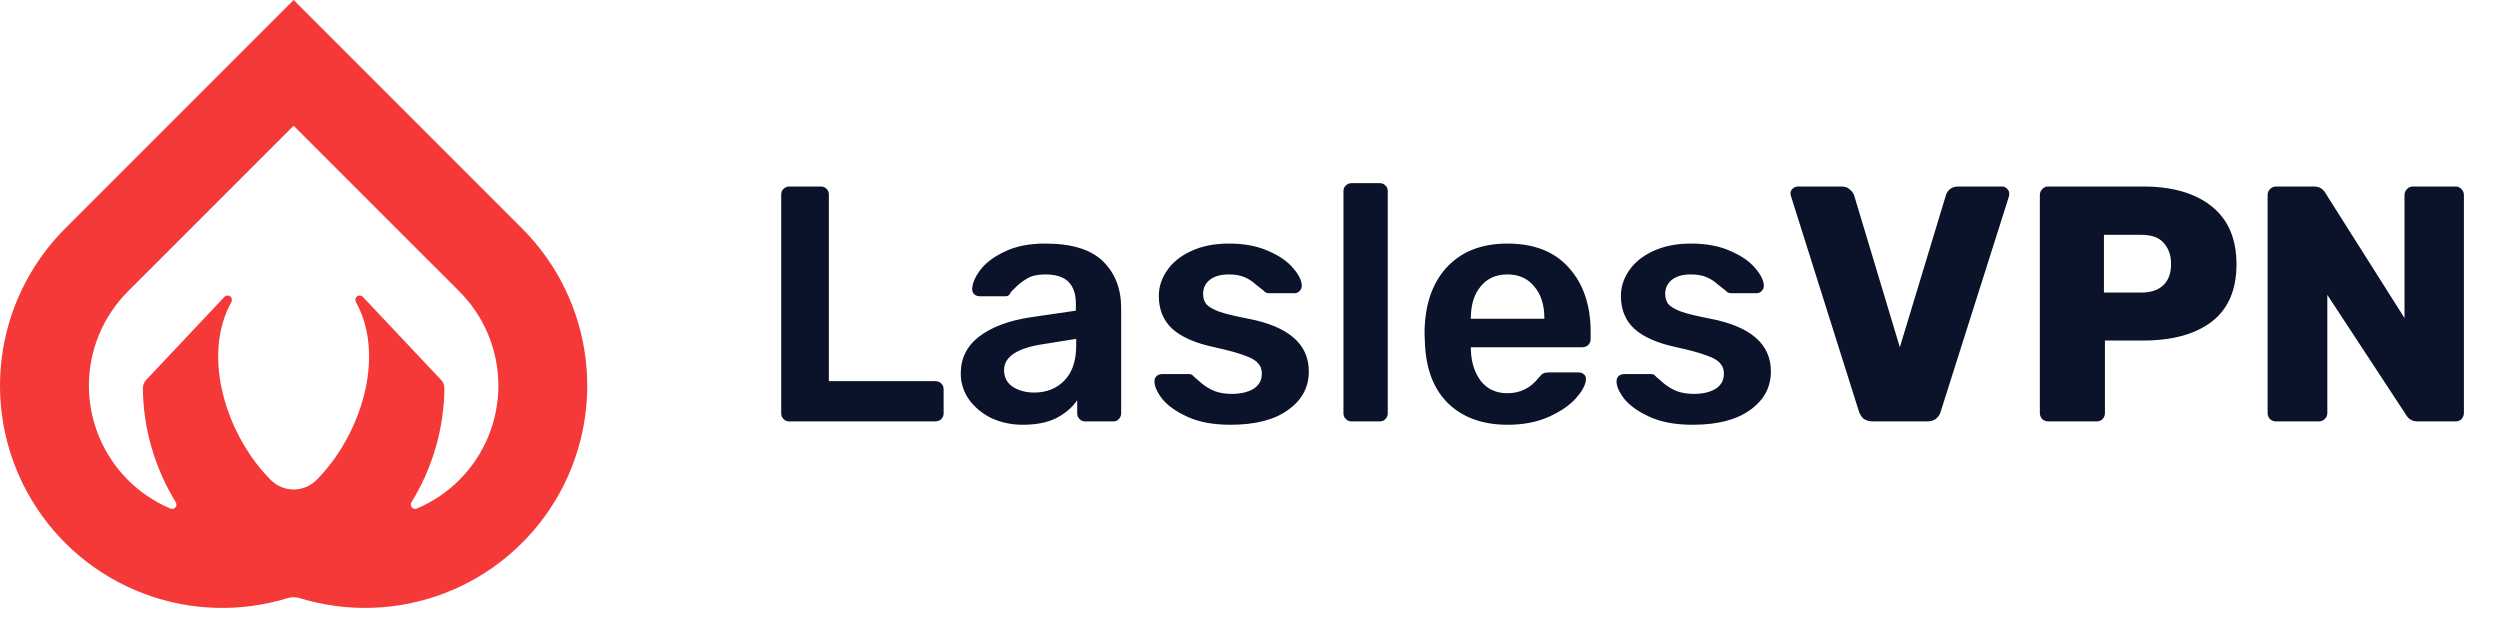
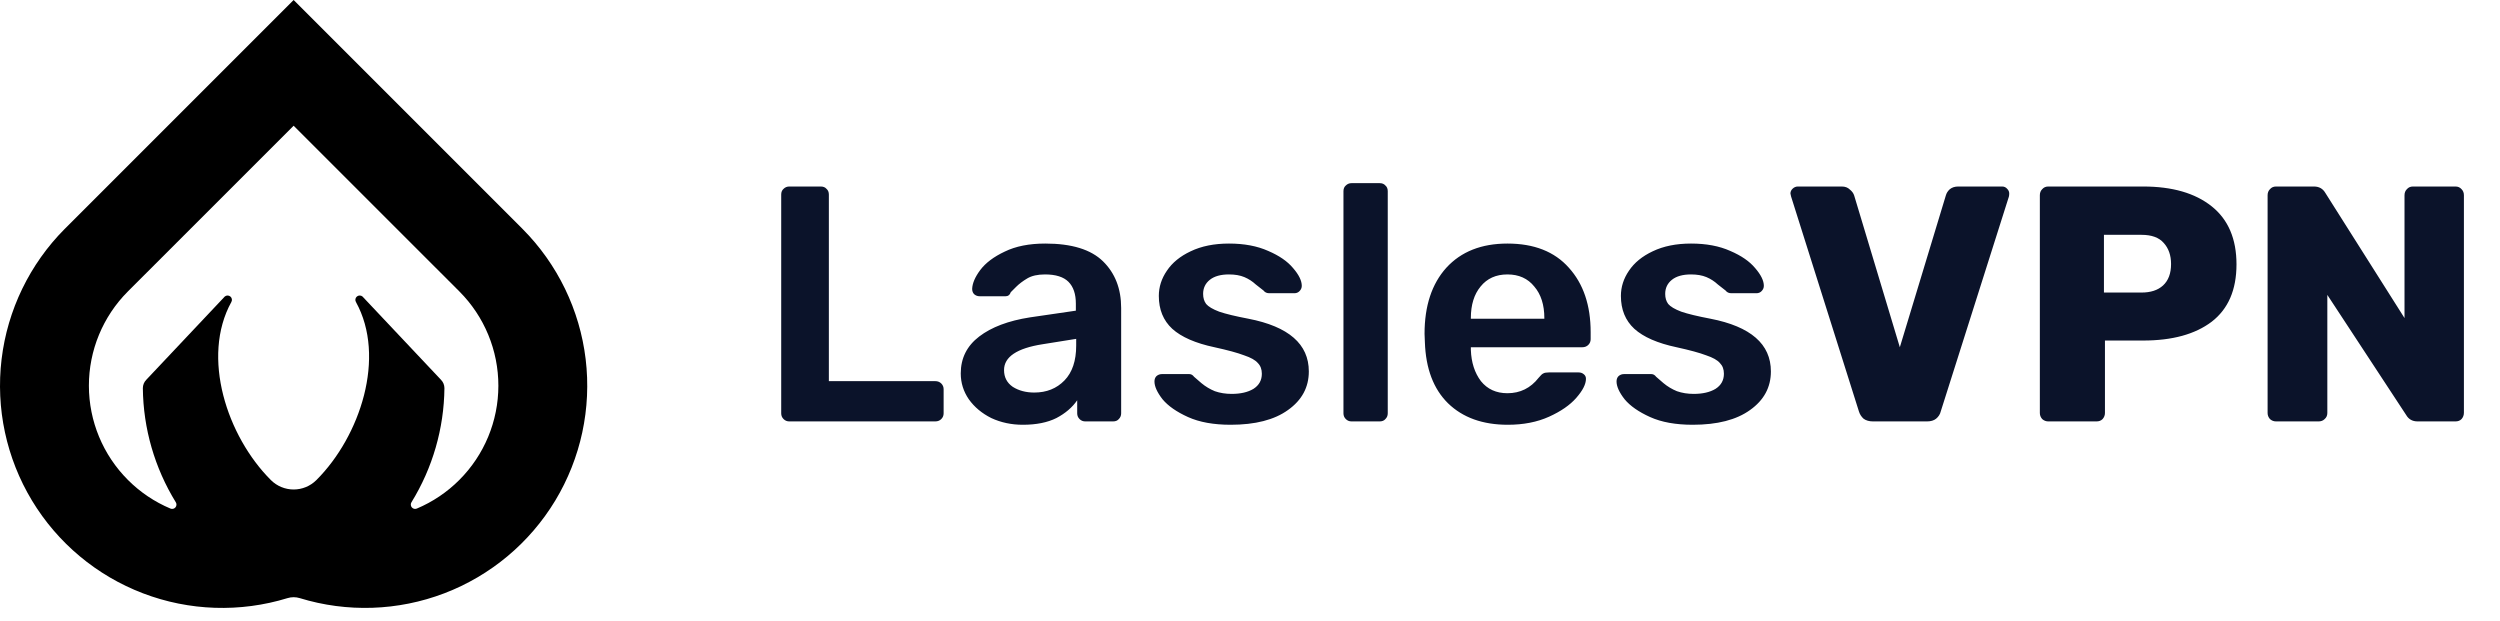
<svg xmlns="http://www.w3.org/2000/svg" width="149" height="37" viewBox="0 0 149 37" fill="none">
  <path d="M47.04 25.116C46.907 25.116 46.793 25.07 46.7 24.976C46.607 24.883 46.56 24.77 46.56 24.636V11.596C46.56 11.45 46.607 11.336 46.7 11.256C46.793 11.163 46.907 11.116 47.04 11.116H48.92C49.067 11.116 49.18 11.163 49.26 11.256C49.353 11.336 49.4 11.45 49.4 11.596V22.716H55.74C55.887 22.716 56.007 22.763 56.1 22.856C56.193 22.95 56.24 23.063 56.24 23.196V24.636C56.24 24.77 56.193 24.883 56.1 24.976C56.007 25.07 55.887 25.116 55.74 25.116H47.04ZM60.961 25.316C60.281 25.316 59.654 25.183 59.081 24.916C58.521 24.636 58.074 24.263 57.741 23.796C57.421 23.329 57.261 22.816 57.261 22.256C57.261 21.349 57.628 20.616 58.361 20.056C59.094 19.496 60.101 19.116 61.381 18.916L64.121 18.516V18.096C64.121 17.523 63.974 17.09 63.681 16.796C63.388 16.503 62.921 16.356 62.281 16.356C61.841 16.356 61.488 16.436 61.221 16.596C60.954 16.756 60.734 16.923 60.561 17.096C60.401 17.256 60.294 17.363 60.241 17.416C60.188 17.576 60.088 17.656 59.941 17.656H58.381C58.261 17.656 58.154 17.616 58.061 17.536C57.981 17.456 57.941 17.349 57.941 17.216C57.954 16.883 58.114 16.509 58.421 16.096C58.741 15.669 59.228 15.303 59.881 14.996C60.534 14.676 61.341 14.516 62.301 14.516C63.874 14.516 65.021 14.87 65.741 15.576C66.461 16.283 66.821 17.209 66.821 18.356V24.636C66.821 24.77 66.774 24.883 66.681 24.976C66.601 25.07 66.488 25.116 66.341 25.116H64.681C64.548 25.116 64.434 25.07 64.341 24.976C64.248 24.883 64.201 24.77 64.201 24.636V23.856C63.908 24.283 63.494 24.636 62.961 24.916C62.428 25.183 61.761 25.316 60.961 25.316ZM61.641 23.396C62.374 23.396 62.974 23.156 63.441 22.676C63.908 22.196 64.141 21.503 64.141 20.596V20.196L62.141 20.516C60.608 20.756 59.841 21.27 59.841 22.056C59.841 22.483 60.014 22.816 60.361 23.056C60.721 23.283 61.148 23.396 61.641 23.396ZM73.346 25.316C72.333 25.316 71.486 25.163 70.806 24.856C70.126 24.549 69.62 24.196 69.286 23.796C68.966 23.383 68.806 23.029 68.806 22.736C68.806 22.603 68.846 22.496 68.926 22.416C69.02 22.336 69.126 22.296 69.246 22.296H70.886C70.993 22.296 71.086 22.349 71.166 22.456C71.233 22.509 71.38 22.636 71.606 22.836C71.846 23.036 72.113 23.196 72.406 23.316C72.713 23.423 73.046 23.476 73.406 23.476C73.94 23.476 74.373 23.376 74.706 23.176C75.04 22.963 75.206 22.663 75.206 22.276C75.206 22.009 75.126 21.796 74.966 21.636C74.82 21.463 74.546 21.309 74.146 21.176C73.76 21.029 73.173 20.869 72.386 20.696C71.253 20.456 70.413 20.09 69.866 19.596C69.333 19.103 69.066 18.45 69.066 17.636C69.066 17.103 69.226 16.603 69.546 16.136C69.866 15.656 70.34 15.27 70.966 14.976C71.606 14.669 72.366 14.516 73.246 14.516C74.153 14.516 74.933 14.663 75.586 14.956C76.24 15.236 76.733 15.576 77.066 15.976C77.413 16.376 77.586 16.73 77.586 17.036C77.586 17.156 77.54 17.263 77.446 17.356C77.366 17.436 77.266 17.476 77.146 17.476H75.646C75.5 17.476 75.386 17.423 75.306 17.316C75.213 17.25 75.06 17.13 74.846 16.956C74.646 16.77 74.42 16.623 74.166 16.516C73.913 16.41 73.606 16.356 73.246 16.356C72.753 16.356 72.373 16.463 72.106 16.676C71.84 16.89 71.706 17.169 71.706 17.516C71.706 17.756 71.766 17.956 71.886 18.116C72.02 18.276 72.28 18.43 72.666 18.576C73.053 18.709 73.633 18.849 74.406 18.996C76.806 19.463 78.006 20.509 78.006 22.136C78.006 23.083 77.593 23.849 76.766 24.436C75.953 25.023 74.813 25.316 73.346 25.316ZM80.55 25.116C80.417 25.116 80.304 25.07 80.21 24.976C80.117 24.883 80.07 24.77 80.07 24.636V11.396C80.07 11.249 80.117 11.136 80.21 11.056C80.304 10.963 80.417 10.916 80.55 10.916H82.231C82.377 10.916 82.49 10.963 82.57 11.056C82.664 11.136 82.71 11.249 82.71 11.396V24.636C82.71 24.77 82.664 24.883 82.57 24.976C82.49 25.07 82.377 25.116 82.231 25.116H80.55ZM89.863 25.316C88.37 25.316 87.183 24.89 86.303 24.036C85.436 23.183 84.976 21.97 84.923 20.396L84.903 19.896C84.903 18.23 85.336 16.916 86.203 15.956C87.083 14.996 88.296 14.516 89.843 14.516C91.43 14.516 92.65 14.996 93.503 15.956C94.37 16.916 94.803 18.196 94.803 19.796V20.216C94.803 20.349 94.756 20.463 94.663 20.556C94.57 20.649 94.45 20.696 94.303 20.696H87.663V20.856C87.69 21.603 87.89 22.223 88.263 22.716C88.65 23.196 89.176 23.436 89.843 23.436C90.603 23.436 91.223 23.13 91.703 22.516C91.823 22.369 91.916 22.283 91.983 22.256C92.05 22.216 92.163 22.196 92.323 22.196H94.083C94.203 22.196 94.303 22.23 94.383 22.296C94.476 22.363 94.523 22.456 94.523 22.576C94.523 22.896 94.33 23.276 93.943 23.716C93.57 24.143 93.03 24.516 92.323 24.836C91.616 25.156 90.796 25.316 89.863 25.316ZM92.043 18.996V18.956C92.043 18.169 91.843 17.543 91.443 17.076C91.056 16.596 90.523 16.356 89.843 16.356C89.163 16.356 88.63 16.596 88.243 17.076C87.856 17.543 87.663 18.169 87.663 18.956V18.996H92.043ZM100.885 25.316C99.872 25.316 99.025 25.163 98.346 24.856C97.665 24.549 97.159 24.196 96.826 23.796C96.505 23.383 96.346 23.029 96.346 22.736C96.346 22.603 96.385 22.496 96.466 22.416C96.559 22.336 96.665 22.296 96.785 22.296H98.425C98.532 22.296 98.626 22.349 98.706 22.456C98.772 22.509 98.919 22.636 99.145 22.836C99.385 23.036 99.652 23.196 99.945 23.316C100.252 23.423 100.585 23.476 100.945 23.476C101.479 23.476 101.912 23.376 102.245 23.176C102.579 22.963 102.745 22.663 102.745 22.276C102.745 22.009 102.665 21.796 102.505 21.636C102.359 21.463 102.085 21.309 101.685 21.176C101.299 21.029 100.712 20.869 99.925 20.696C98.792 20.456 97.952 20.09 97.406 19.596C96.872 19.103 96.606 18.45 96.606 17.636C96.606 17.103 96.766 16.603 97.085 16.136C97.406 15.656 97.879 15.27 98.505 14.976C99.145 14.669 99.906 14.516 100.785 14.516C101.692 14.516 102.472 14.663 103.125 14.956C103.779 15.236 104.272 15.576 104.605 15.976C104.952 16.376 105.125 16.73 105.125 17.036C105.125 17.156 105.079 17.263 104.985 17.356C104.905 17.436 104.805 17.476 104.685 17.476H103.185C103.039 17.476 102.925 17.423 102.845 17.316C102.752 17.25 102.599 17.13 102.385 16.956C102.185 16.77 101.959 16.623 101.705 16.516C101.452 16.41 101.145 16.356 100.785 16.356C100.292 16.356 99.912 16.463 99.645 16.676C99.379 16.89 99.246 17.169 99.246 17.516C99.246 17.756 99.305 17.956 99.425 18.116C99.559 18.276 99.819 18.43 100.205 18.576C100.592 18.709 101.172 18.849 101.945 18.996C104.345 19.463 105.545 20.509 105.545 22.136C105.545 23.083 105.132 23.849 104.305 24.436C103.492 25.023 102.352 25.316 100.885 25.316ZM111.63 25.116C111.403 25.116 111.216 25.063 111.07 24.956C110.936 24.836 110.843 24.689 110.79 24.516L106.75 11.716L106.71 11.536C106.71 11.43 106.75 11.336 106.83 11.256C106.923 11.163 107.03 11.116 107.15 11.116H109.77C109.97 11.116 110.13 11.176 110.25 11.296C110.383 11.403 110.47 11.523 110.51 11.656L113.23 20.696L115.97 11.656C116.01 11.509 116.09 11.383 116.21 11.276C116.343 11.169 116.51 11.116 116.71 11.116H119.33C119.45 11.116 119.55 11.163 119.63 11.256C119.71 11.336 119.75 11.43 119.75 11.536C119.75 11.603 119.743 11.663 119.73 11.716L115.67 24.516C115.63 24.689 115.536 24.836 115.39 24.956C115.256 25.063 115.076 25.116 114.85 25.116H111.63ZM122.075 25.116C121.942 25.116 121.822 25.07 121.715 24.976C121.622 24.869 121.575 24.75 121.575 24.616V11.636C121.575 11.489 121.622 11.37 121.715 11.276C121.808 11.169 121.928 11.116 122.075 11.116H127.735C129.468 11.116 130.828 11.509 131.815 12.296C132.802 13.083 133.295 14.236 133.295 15.756C133.295 17.276 132.802 18.416 131.815 19.176C130.828 19.923 129.468 20.296 127.735 20.296H125.455V24.616C125.455 24.75 125.408 24.869 125.315 24.976C125.222 25.07 125.102 25.116 124.955 25.116H122.075ZM127.635 17.436C128.182 17.436 128.608 17.296 128.915 17.016C129.235 16.723 129.395 16.296 129.395 15.736C129.395 15.216 129.248 14.796 128.955 14.476C128.675 14.156 128.235 13.996 127.635 13.996H125.395V17.436H127.635ZM135.649 25.116C135.516 25.116 135.396 25.07 135.289 24.976C135.196 24.869 135.149 24.75 135.149 24.616V11.636C135.149 11.489 135.196 11.37 135.289 11.276C135.382 11.169 135.502 11.116 135.649 11.116H137.909C138.216 11.116 138.442 11.243 138.589 11.496L143.309 18.956V11.636C143.309 11.489 143.356 11.37 143.449 11.276C143.542 11.169 143.662 11.116 143.809 11.116H146.349C146.496 11.116 146.616 11.169 146.709 11.276C146.802 11.37 146.849 11.489 146.849 11.636V24.596C146.849 24.743 146.802 24.869 146.709 24.976C146.616 25.07 146.496 25.116 146.349 25.116H144.089C143.782 25.116 143.556 24.989 143.409 24.736L138.709 17.576V24.616C138.709 24.763 138.656 24.883 138.549 24.976C138.456 25.07 138.336 25.116 138.189 25.116H135.649Z" fill="#0B132A" />
-   <path d="M31.147 13.648L31.125 13.626C31.124 13.625 31.122 13.623 31.122 13.621L17.501 0L3.88 13.621C3.878 13.623 3.876 13.626 3.876 13.626L3.853 13.647C1.771 15.742 0.448 18.473 0.095 21.405C-0.258 24.338 0.38 27.304 1.906 29.833C3.433 32.362 5.761 34.308 8.521 35.361C11.28 36.415 14.313 36.516 17.136 35.648C17.373 35.575 17.628 35.575 17.865 35.648C20.688 36.515 23.721 36.414 26.48 35.361C29.239 34.307 31.567 32.361 33.094 29.833C34.62 27.304 35.258 24.338 34.905 21.405C34.553 18.473 33.23 15.742 31.147 13.648ZM8.723 22.63C8.657 22.696 8.604 22.775 8.568 22.861C8.533 22.948 8.514 23.041 8.514 23.135C8.538 25.539 9.218 27.89 10.479 29.937C10.508 29.983 10.521 30.038 10.517 30.092C10.513 30.146 10.492 30.198 10.457 30.24C10.421 30.282 10.374 30.311 10.321 30.324C10.268 30.337 10.212 30.333 10.162 30.312C9.213 29.913 8.352 29.334 7.625 28.605C6.136 27.116 5.299 25.097 5.298 22.991C5.297 20.886 6.131 18.865 7.618 17.374L17.501 7.493L27.383 17.374C28.87 18.865 29.704 20.885 29.703 22.991C29.702 25.097 28.865 27.116 27.376 28.605C26.649 29.334 25.788 29.913 24.84 30.312C24.789 30.333 24.733 30.337 24.68 30.324C24.627 30.311 24.58 30.281 24.544 30.24C24.509 30.198 24.488 30.146 24.484 30.092C24.48 30.038 24.493 29.983 24.522 29.937C25.784 27.89 26.463 25.539 26.488 23.135C26.488 23.041 26.469 22.948 26.433 22.861C26.397 22.775 26.344 22.696 26.278 22.63L21.604 17.672C21.557 17.633 21.498 17.612 21.438 17.612C21.377 17.612 21.319 17.633 21.272 17.672C21.226 17.71 21.194 17.764 21.183 17.824C21.172 17.884 21.183 17.945 21.213 17.998C23.028 21.283 21.467 26.002 18.864 28.605L18.85 28.619C18.491 28.974 18.006 29.174 17.5 29.174C16.995 29.173 16.51 28.974 16.151 28.618L16.138 28.605C13.534 26.002 11.974 21.284 13.789 17.998C13.819 17.946 13.83 17.884 13.819 17.825C13.808 17.765 13.776 17.711 13.73 17.672C13.683 17.634 13.625 17.612 13.564 17.612C13.504 17.612 13.445 17.634 13.398 17.672L8.723 22.63Z" fill="#F53838" />
+   <path d="M31.147 13.648L31.125 13.626C31.124 13.625 31.122 13.623 31.122 13.621L17.501 0L3.88 13.621C3.878 13.623 3.876 13.626 3.876 13.626L3.853 13.647C1.771 15.742 0.448 18.473 0.095 21.405C-0.258 24.338 0.38 27.304 1.906 29.833C3.433 32.362 5.761 34.308 8.521 35.361C11.28 36.415 14.313 36.516 17.136 35.648C17.373 35.575 17.628 35.575 17.865 35.648C20.688 36.515 23.721 36.414 26.48 35.361C29.239 34.307 31.567 32.361 33.094 29.833C34.62 27.304 35.258 24.338 34.905 21.405C34.553 18.473 33.23 15.742 31.147 13.648ZM8.723 22.63C8.657 22.696 8.604 22.775 8.568 22.861C8.533 22.948 8.514 23.041 8.514 23.135C8.538 25.539 9.218 27.89 10.479 29.937C10.508 29.983 10.521 30.038 10.517 30.092C10.513 30.146 10.492 30.198 10.457 30.24C10.421 30.282 10.374 30.311 10.321 30.324C10.268 30.337 10.212 30.333 10.162 30.312C9.213 29.913 8.352 29.334 7.625 28.605C6.136 27.116 5.299 25.097 5.298 22.991C5.297 20.886 6.131 18.865 7.618 17.374L17.501 7.493L27.383 17.374C28.87 18.865 29.704 20.885 29.703 22.991C29.702 25.097 28.865 27.116 27.376 28.605C26.649 29.334 25.788 29.913 24.84 30.312C24.789 30.333 24.733 30.337 24.68 30.324C24.627 30.311 24.58 30.281 24.544 30.24C24.509 30.198 24.488 30.146 24.484 30.092C24.48 30.038 24.493 29.983 24.522 29.937C25.784 27.89 26.463 25.539 26.488 23.135C26.488 23.041 26.469 22.948 26.433 22.861C26.397 22.775 26.344 22.696 26.278 22.63L21.604 17.672C21.557 17.633 21.498 17.612 21.438 17.612C21.377 17.612 21.319 17.633 21.272 17.672C21.226 17.71 21.194 17.764 21.183 17.824C21.172 17.884 21.183 17.945 21.213 17.998C23.028 21.283 21.467 26.002 18.864 28.605L18.85 28.619C18.491 28.974 18.006 29.174 17.5 29.174C16.995 29.173 16.51 28.974 16.151 28.618L16.138 28.605C13.534 26.002 11.974 21.284 13.789 17.998C13.819 17.946 13.83 17.884 13.819 17.825C13.808 17.765 13.776 17.711 13.73 17.672C13.683 17.634 13.625 17.612 13.564 17.612C13.504 17.612 13.445 17.634 13.398 17.672L8.723 22.63Z" fill="currentColor" />
</svg>
